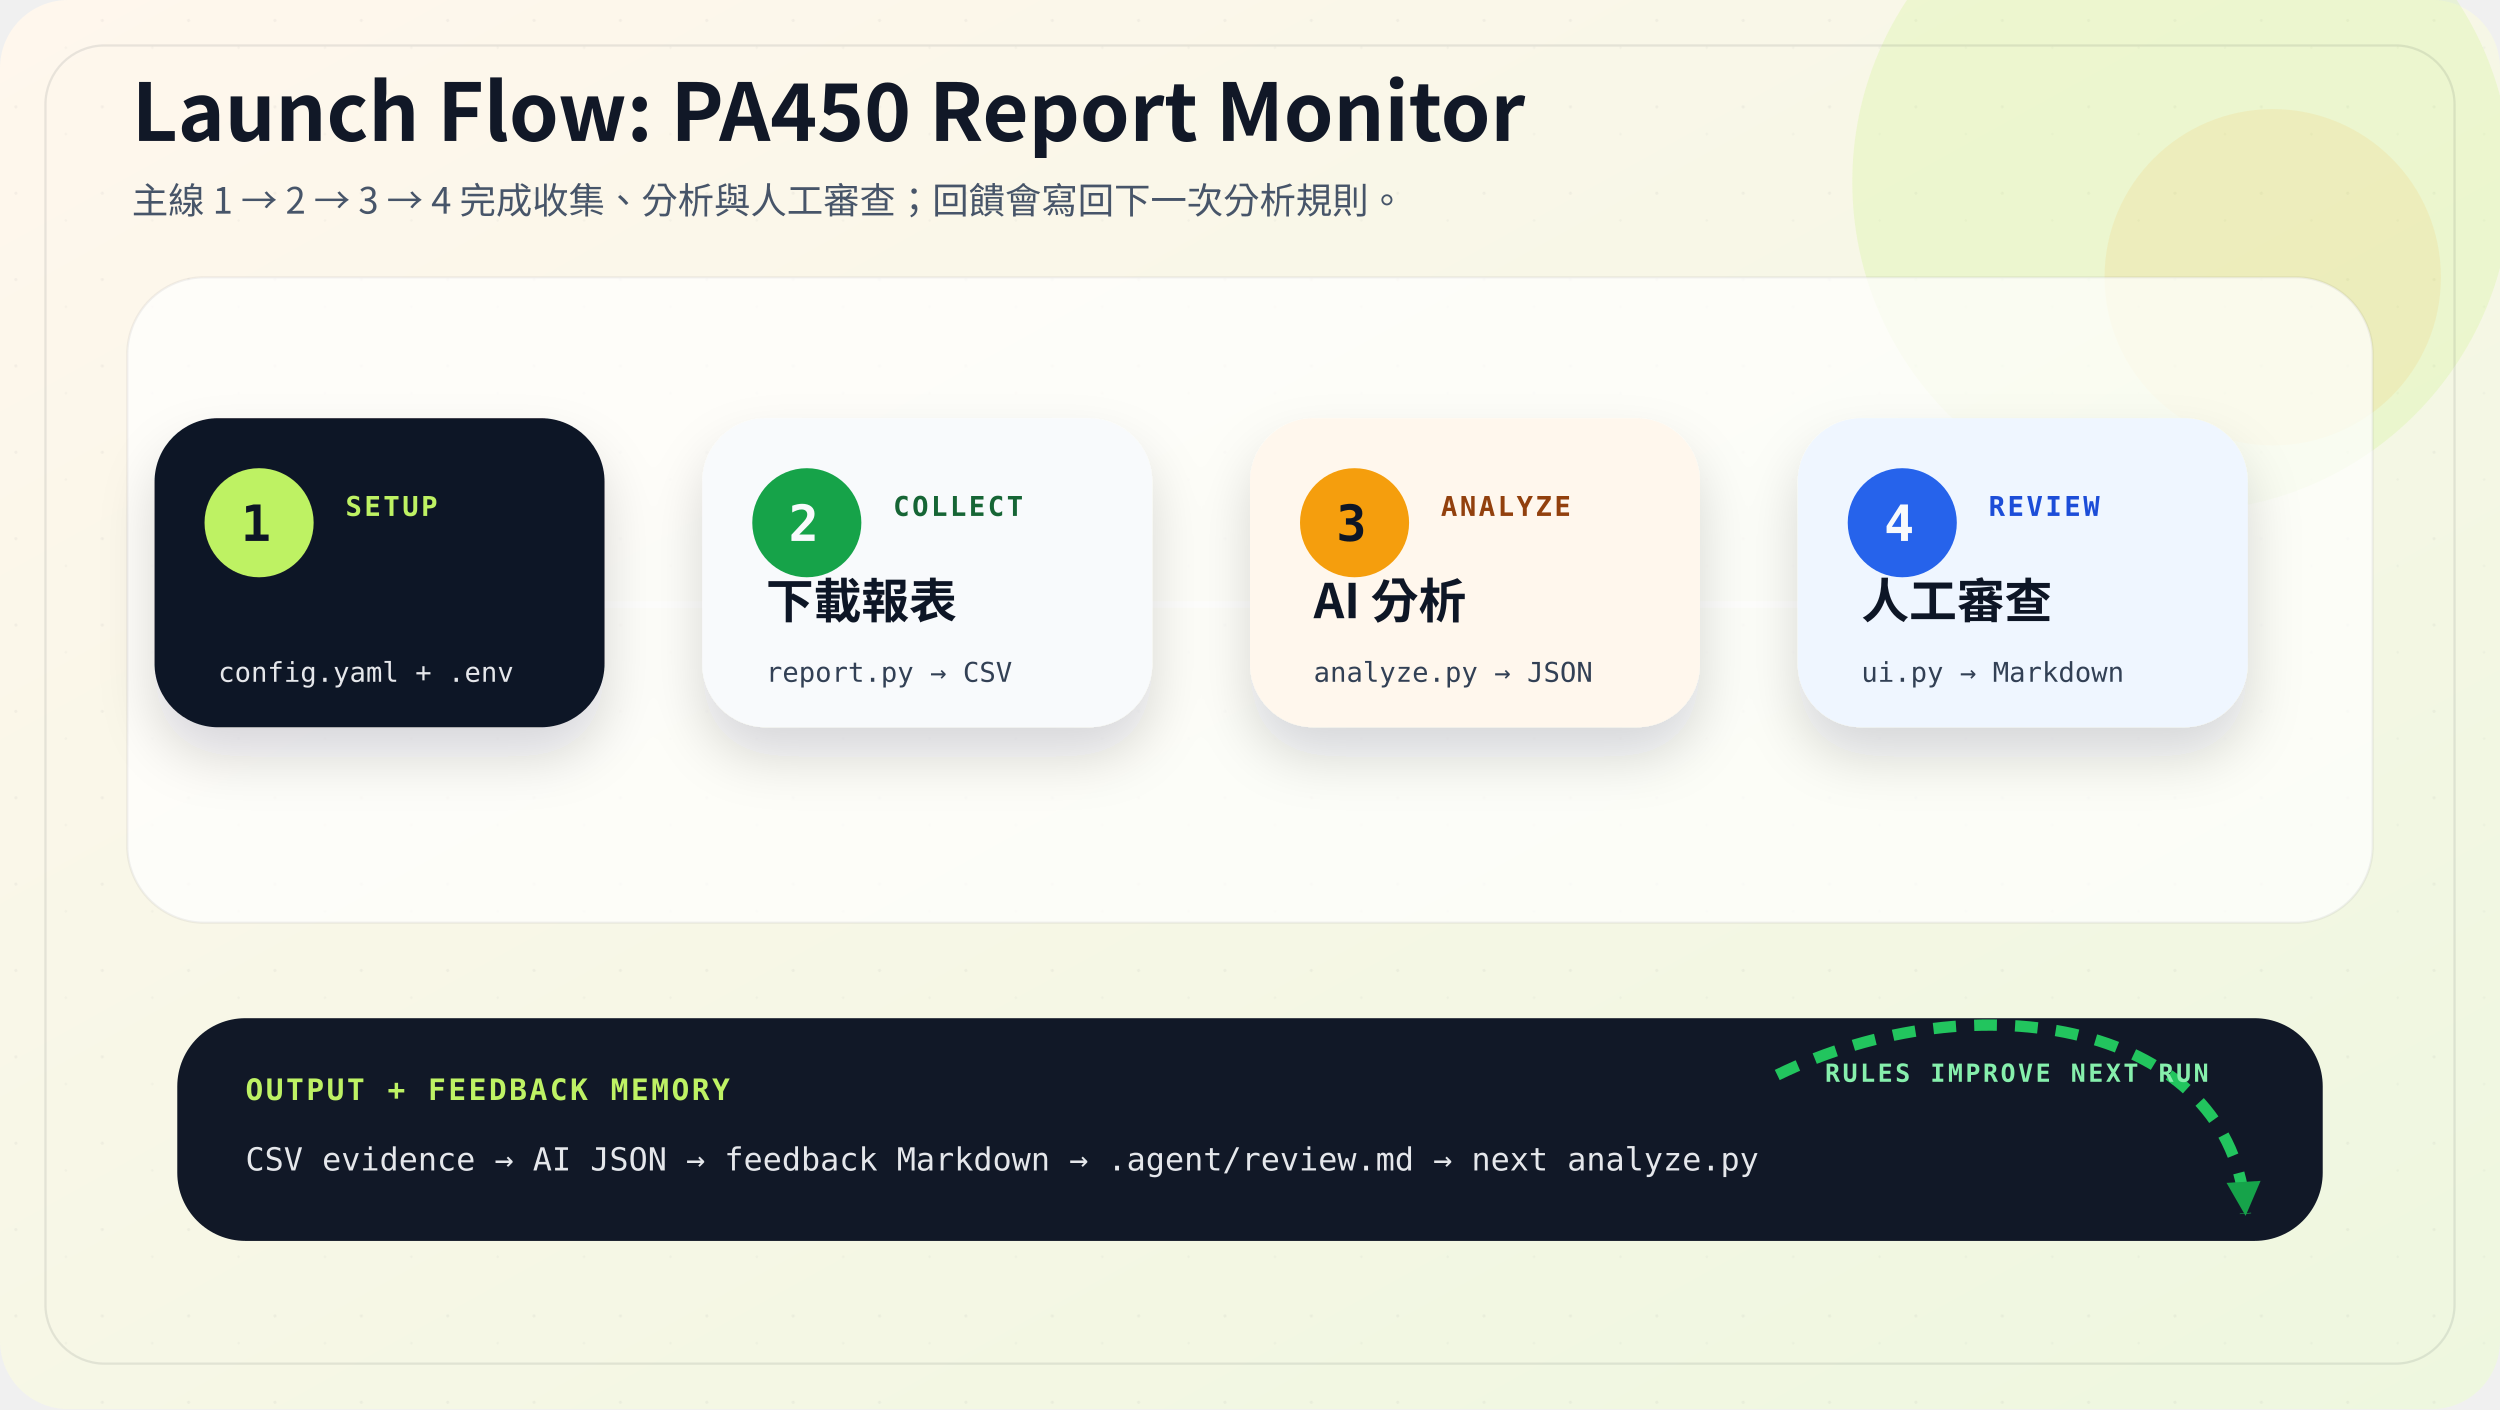
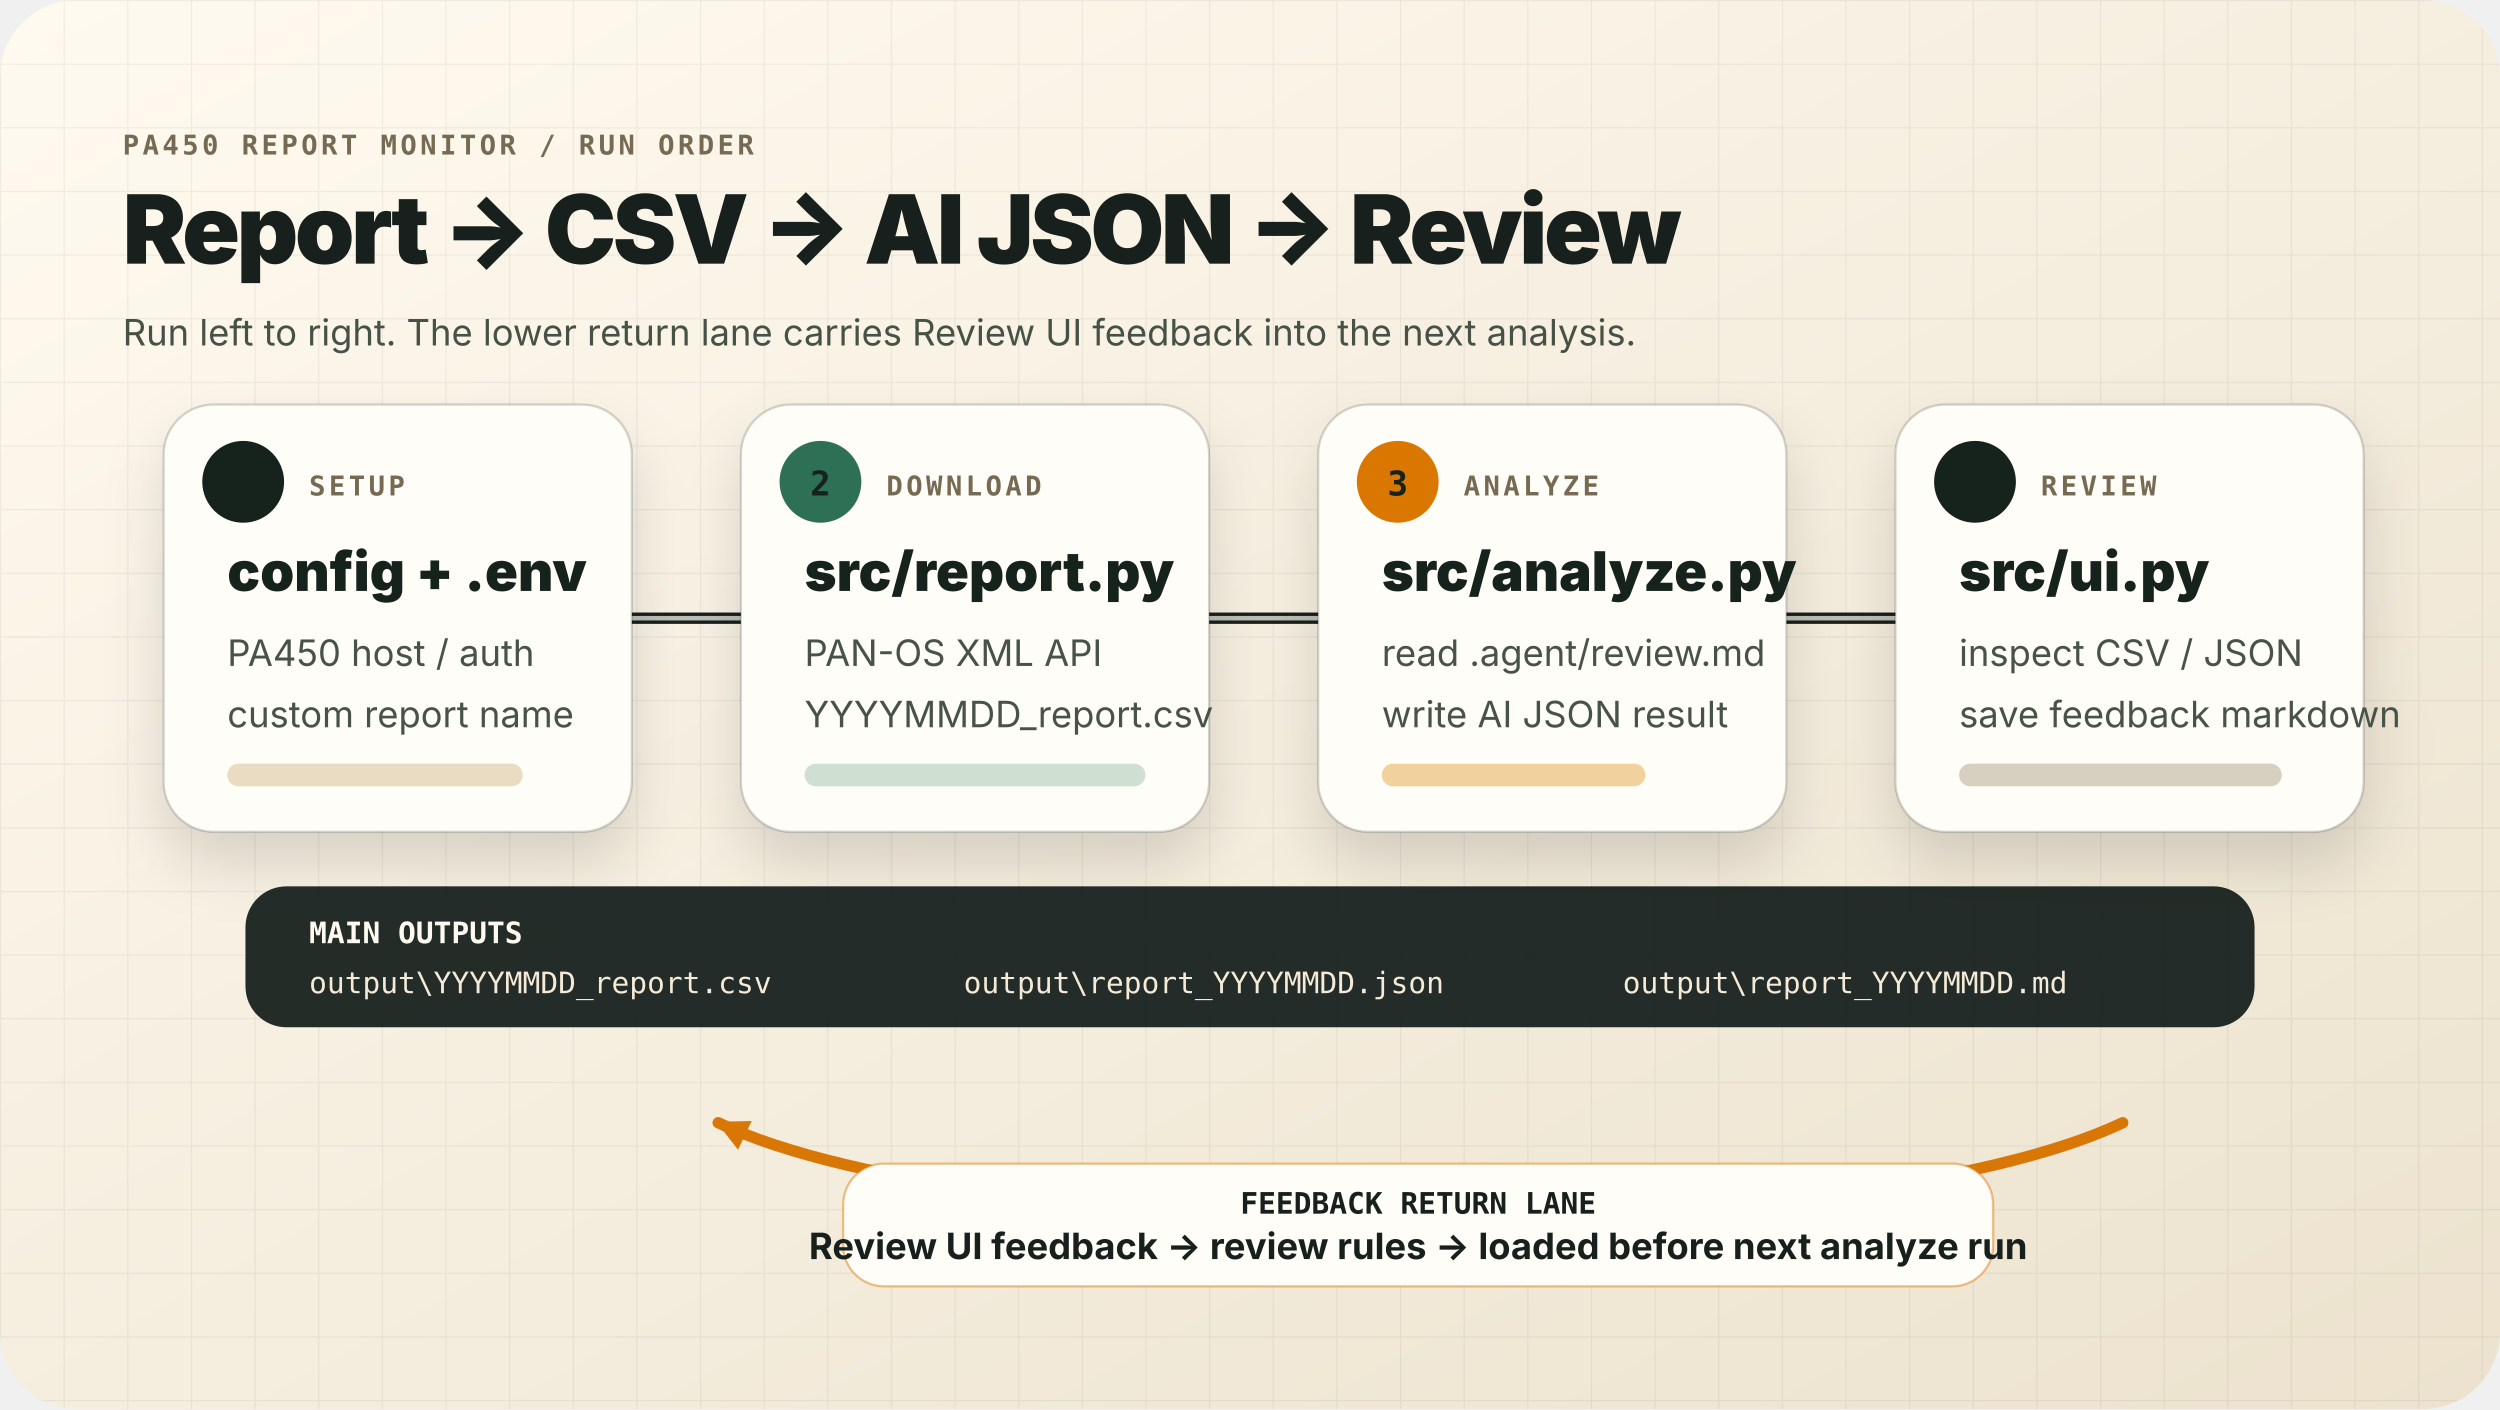
<svg xmlns="http://www.w3.org/2000/svg" width="1100" height="620" viewBox="0 0 1100 620" role="img" aria-labelledby="title desc">
  <defs>
-     <linearGradient id="cream" x1="0" y1="0" x2="1" y2="1">
-       <stop offset="0" stop-color="#fff7ed" />
-       <stop offset="1" stop-color="#eef7df" />
+     <linearGradient id="paper" x1="0" y1="0" x2="1" y2="1">
+       <stop offset="0" stop-color="#fffaf0" />
+       <stop offset="1" stop-color="#ece2ce" />
    </linearGradient>
-     <linearGradient id="flow" x1="0" y1="0" x2="1" y2="0">
-       <stop offset="0" stop-color="#16a34a" />
-       <stop offset="0.42" stop-color="#84cc16" />
-       <stop offset="0.72" stop-color="#f59e0b" />
-       <stop offset="1" stop-color="#2563eb" />
-     </linearGradient>
-     <filter id="shadow" x="-20%" y="-25%" width="140%" height="155%">
-       <feDropShadow dx="0" dy="13" stdDeviation="12" flood-color="#111827" flood-opacity="0.15" />
+     <pattern id="grid" width="28" height="28" patternUnits="userSpaceOnUse">
+       <path d="M28 0H0V28" fill="none" stroke="#16201d" stroke-opacity="0.06" stroke-width="1" />
+     </pattern>
+     <filter id="shadow" x="-16%" y="-20%" width="132%" height="150%">
+       <feDropShadow dx="0" dy="14" stdDeviation="13" flood-color="#16201d" flood-opacity="0.14" />
    </filter>
-     <marker id="arrow" markerWidth="15" markerHeight="15" refX="14" refY="7.5" orient="auto" markerUnits="userSpaceOnUse">
-       <path d="M0,0 L15,7.5 L0,15 Z" fill="#2563eb" />
+     <marker id="arrow" markerWidth="16" markerHeight="16" refX="14" refY="8" orient="auto" markerUnits="userSpaceOnUse">
+       <path d="M1,1 L15,8 L1,15 Z" fill="#17201d" />
    </marker>
-     <marker id="arrowGreen" markerWidth="15" markerHeight="15" refX="14" refY="7.5" orient="auto" markerUnits="userSpaceOnUse">
-       <path d="M0,0 L15,7.5 L0,15 Z" fill="#16a34a" />
+     <marker id="arrowAmber" markerWidth="16" markerHeight="16" refX="14" refY="8" orient="auto" markerUnits="userSpaceOnUse">
+       <path d="M1,1 L15,8 L1,15 Z" fill="#d97706" />
    </marker>
-     <pattern id="grain" width="38" height="38" patternUnits="userSpaceOnUse">
-       <circle cx="7" cy="9" r="0.7" fill="#111827" opacity="0.04" />
-       <circle cx="29" cy="21" r="0.55" fill="#111827" opacity="0.028" />
-     </pattern>
    <style>
-       .title{font-family:'WenQuanYi Zen Hei','Noto Sans CJK TC','Microsoft JhengHei',Inter,sans-serif;font-weight:900;fill:#111827}
-       .text{font-family:'WenQuanYi Zen Hei','Noto Sans CJK TC','Microsoft JhengHei',Inter,sans-serif;fill:#475569}
-       .mono{font-family:'JetBrains Mono',Consolas,monospace;fill:#334155}
-       .label{font-family:'JetBrains Mono',Consolas,monospace;font-weight:900;letter-spacing:1.1px}
+       .sans{font-family:Inter,Segoe UI,Arial,sans-serif;fill:#17201d}
+       .mono{font-family:"JetBrains Mono","Cascadia Mono","SFMono-Regular",Consolas,monospace;fill:#17201d}
+       .label{font-family:"JetBrains Mono","Cascadia Mono",Consolas,monospace;font-size:12px;font-weight:800;letter-spacing:1.5px;text-transform:uppercase;fill:#766a53}
+       .body{font-family:Inter,Segoe UI,Arial,"WenQuanYi Zen Hei",sans-serif;font-size:16px;fill:#475247}
    </style>
  </defs>
-   <rect width="1100" height="620" rx="30" fill="url(#cream)" />
-   <rect width="1100" height="620" rx="30" fill="url(#grain)" />
-   <circle cx="960" cy="80" r="145" fill="#bef264" opacity="0.18" />
-   <circle cx="1000" cy="122" r="74" fill="#f59e0b" opacity="0.10" />
-   <text x="58" y="62" class="title" font-size="35">Launch Flow: PA450 Report Monitor</text>
-   <text x="58" y="94" class="text" font-size="16">主線 1 → 2 → 3 → 4 完成收集、分析與人工審查；回饋會寫回下一次分析規則。</text>
-   <rect x="56" y="122" width="988" height="284" rx="34" fill="#ffffff" opacity="0.72" stroke="#111827" stroke-opacity="0.08" />
-   <path d="M118 266 H982" stroke="url(#flow)" stroke-width="18" stroke-linecap="round" marker-end="url(#arrow)" />
-   <path d="M118 266 H982" stroke="#ffffff" stroke-width="3" opacity="0.65" />
+   <rect width="1100" height="620" rx="34" fill="url(#paper)" />
+   <rect width="1100" height="620" rx="34" fill="url(#grid)" />
+   <g transform="translate(54 44)">
+     <text x="0" y="24" class="label">PA450 REPORT MONITOR / RUN ORDER</text>
+     <text x="0" y="72" class="sans" font-size="42" font-weight="900" letter-spacing="-1.5">Report → CSV → AI JSON → Review</text>
+     <text x="0" y="108" class="body">Run left to right. The lower return lane carries Review UI feedback into the next analysis.</text>
+   </g>
+   <path d="M112 272H984" stroke="#17201d" stroke-width="5" stroke-linecap="round" marker-end="url(#arrow)" />
+   <path d="M112 272H984" stroke="#fffaf0" stroke-width="2" stroke-linecap="round" opacity="0.72" />
  <g filter="url(#shadow)">
-     <g transform="translate(68 184)">
-       <rect width="198" height="136" rx="28" fill="#111827" />
-       <circle cx="46" cy="46" r="24" fill="#bef264" />
-       <text x="38" y="54" class="label" font-size="22" fill="#111827">1</text>
-       <text x="84" y="43" class="label" font-size="12" fill="#bef264">SETUP</text>
-       <text x="28" y="88" class="title" font-size="21" fill="#f8fafc">設定 PA450</text>
-       <text x="28" y="116" class="mono" font-size="12" style="fill:#e5e7eb">config.yaml + .env</text>
+     <g transform="translate(72 178)">
+       <rect width="206" height="188" rx="22" fill="#fffdf7" stroke="#17201d" stroke-opacity="0.18" />
+       <circle cx="35" cy="34" r="18" fill="#17201d" />
+       <text x="35" y="40" text-anchor="middle" class="mono" font-size="15" font-weight="900" fill="#fffaf0">1</text>
+       <text x="64" y="40" class="label">SETUP</text>
+       <text x="28" y="82" class="sans" font-size="24" font-weight="850">config + .env</text>
+       <text x="28" y="115" class="body">PA450 host / auth</text>
+       <text x="28" y="142" class="body">custom report name</text>
+       <rect x="28" y="158" width="130" height="10" rx="5" fill="#e9dcc3" />
    </g>
-     <g transform="translate(309 184)">
-       <rect width="198" height="136" rx="28" fill="#f8fafc" />
-       <circle cx="46" cy="46" r="24" fill="#16a34a" />
-       <text x="38" y="54" class="label" font-size="22" fill="#f8fafc">2</text>
-       <text x="84" y="43" class="label" font-size="12" fill="#166534">COLLECT</text>
-       <text x="28" y="88" class="title" font-size="21">下載報表</text>
-       <text x="28" y="116" class="mono" font-size="12">report.py → CSV</text>
+     <g transform="translate(326 178)">
+       <rect width="206" height="188" rx="22" fill="#fffdf7" stroke="#17201d" stroke-opacity="0.18" />
+       <circle cx="35" cy="34" r="18" fill="#2f6f56" />
+       <text x="35" y="40" text-anchor="middle" class="mono" font-size="15" font-weight="900" fill="#fffaf0">2</text>
+       <text x="64" y="40" class="label">DOWNLOAD</text>
+       <text x="28" y="82" class="sans" font-size="24" font-weight="850">src/report.py</text>
+       <text x="28" y="115" class="body">PAN-OS XML API</text>
+       <text x="28" y="142" class="body">YYYYMMDD_report.csv</text>
+       <rect x="28" y="158" width="150" height="10" rx="5" fill="#cfe0d2" />
    </g>
-     <g transform="translate(550 184)">
-       <rect width="198" height="136" rx="28" fill="#fff7ed" />
-       <circle cx="46" cy="46" r="24" fill="#f59e0b" />
-       <text x="38" y="54" class="label" font-size="22" fill="#111827">3</text>
-       <text x="84" y="43" class="label" font-size="12" fill="#92400e">ANALYZE</text>
-       <text x="28" y="88" class="title" font-size="21">AI 分析</text>
-       <text x="28" y="116" class="mono" font-size="12">analyze.py → JSON</text>
+     <g transform="translate(580 178)">
+       <rect width="206" height="188" rx="22" fill="#fffdf7" stroke="#17201d" stroke-opacity="0.18" />
+       <circle cx="35" cy="34" r="18" fill="#d97706" />
+       <text x="35" y="40" text-anchor="middle" class="mono" font-size="15" font-weight="900" fill="#fffaf0">3</text>
+       <text x="64" y="40" class="label">ANALYZE</text>
+       <text x="28" y="82" class="sans" font-size="24" font-weight="850">src/analyze.py</text>
+       <text x="28" y="115" class="body">read .agent/review.md</text>
+       <text x="28" y="142" class="body">write AI JSON result</text>
+       <rect x="28" y="158" width="116" height="10" rx="5" fill="#f1d29c" />
    </g>
-     <g transform="translate(791 184)">
-       <rect width="198" height="136" rx="28" fill="#eff6ff" />
-       <circle cx="46" cy="46" r="24" fill="#2563eb" />
-       <text x="38" y="54" class="label" font-size="22" fill="#f8fafc">4</text>
-       <text x="84" y="43" class="label" font-size="12" fill="#1d4ed8">REVIEW</text>
-       <text x="28" y="88" class="title" font-size="21">人工審查</text>
-       <text x="28" y="116" class="mono" font-size="12">ui.py → Markdown</text>
+     <g transform="translate(834 178)">
+       <rect width="206" height="188" rx="22" fill="#fffdf7" stroke="#17201d" stroke-opacity="0.18" />
+       <circle cx="35" cy="34" r="18" fill="#17201d" />
+       <text x="35" y="40" text-anchor="middle" class="mono" font-size="15" font-weight="900" fill="#fffaf0">4</text>
+       <text x="64" y="40" class="label">REVIEW</text>
+       <text x="28" y="82" class="sans" font-size="24" font-weight="850">src/ui.py</text>
+       <text x="28" y="115" class="body">inspect CSV / JSON</text>
+       <text x="28" y="142" class="body">save feedback markdown</text>
+       <rect x="28" y="158" width="142" height="10" rx="5" fill="#d7d0c1" />
    </g>
  </g>
-   <g transform="translate(78 448)">
-     <rect width="944" height="98" rx="30" fill="#111827" />
-     <text x="30" y="36" class="label" font-size="13" fill="#bef264">OUTPUT + FEEDBACK MEMORY</text>
-     <text x="30" y="67" class="mono" font-size="14" style="fill:#e5e7eb">CSV evidence → AI JSON → feedback Markdown → .agent/review.md → next analyze.py</text>
-     <path d="M704 25 C792 -18, 905 2, 910 86" fill="none" stroke="#22c55e" stroke-width="5" stroke-dasharray="10 8" marker-end="url(#arrowGreen)" />
-     <text x="725" y="28" class="label" font-size="11" fill="#86efac">RULES IMPROVE NEXT RUN</text>
+   <g transform="translate(108 390)">
+     <rect x="0" y="0" width="884" height="62" rx="18" fill="#17201d" fill-opacity="0.94" />
+     <text x="28" y="25" class="mono" font-size="13" font-weight="850" style="fill:#fffaf0">MAIN OUTPUTS</text>
+     <text x="28" y="47" class="mono" font-size="13" style="fill:#f5ead7">output\YYYYMMDD_report.csv</text>
+     <text x="316" y="47" class="mono" font-size="13" style="fill:#f5ead7">output\report_YYYYMMDD.json</text>
+     <text x="606" y="47" class="mono" font-size="13" style="fill:#f5ead7">output\report_YYYYMMDD.md</text>
  </g>
-   <rect x="20" y="20" width="1060" height="580" rx="26" fill="none" stroke="#111827" stroke-opacity="0.09" />
+   <g transform="translate(196 494)">
+     <path d="M738 0 C620 56 238 56 120 0" fill="none" stroke="#d97706" stroke-width="5" stroke-linecap="round" marker-end="url(#arrowAmber)" />
+     <rect x="175" y="18" width="506" height="54" rx="18" fill="#fffdf7" stroke="#d97706" stroke-opacity="0.45" />
+     <text x="428" y="40" class="mono" text-anchor="middle" font-size="13" font-weight="900" fill="#8a4d0d">FEEDBACK RETURN LANE</text>
+     <text x="428" y="60" class="sans" text-anchor="middle" font-size="16" font-weight="700" fill="#4b4030">Review UI feedback → review rules → loaded before next analyze run</text>
+   </g>
</svg>
